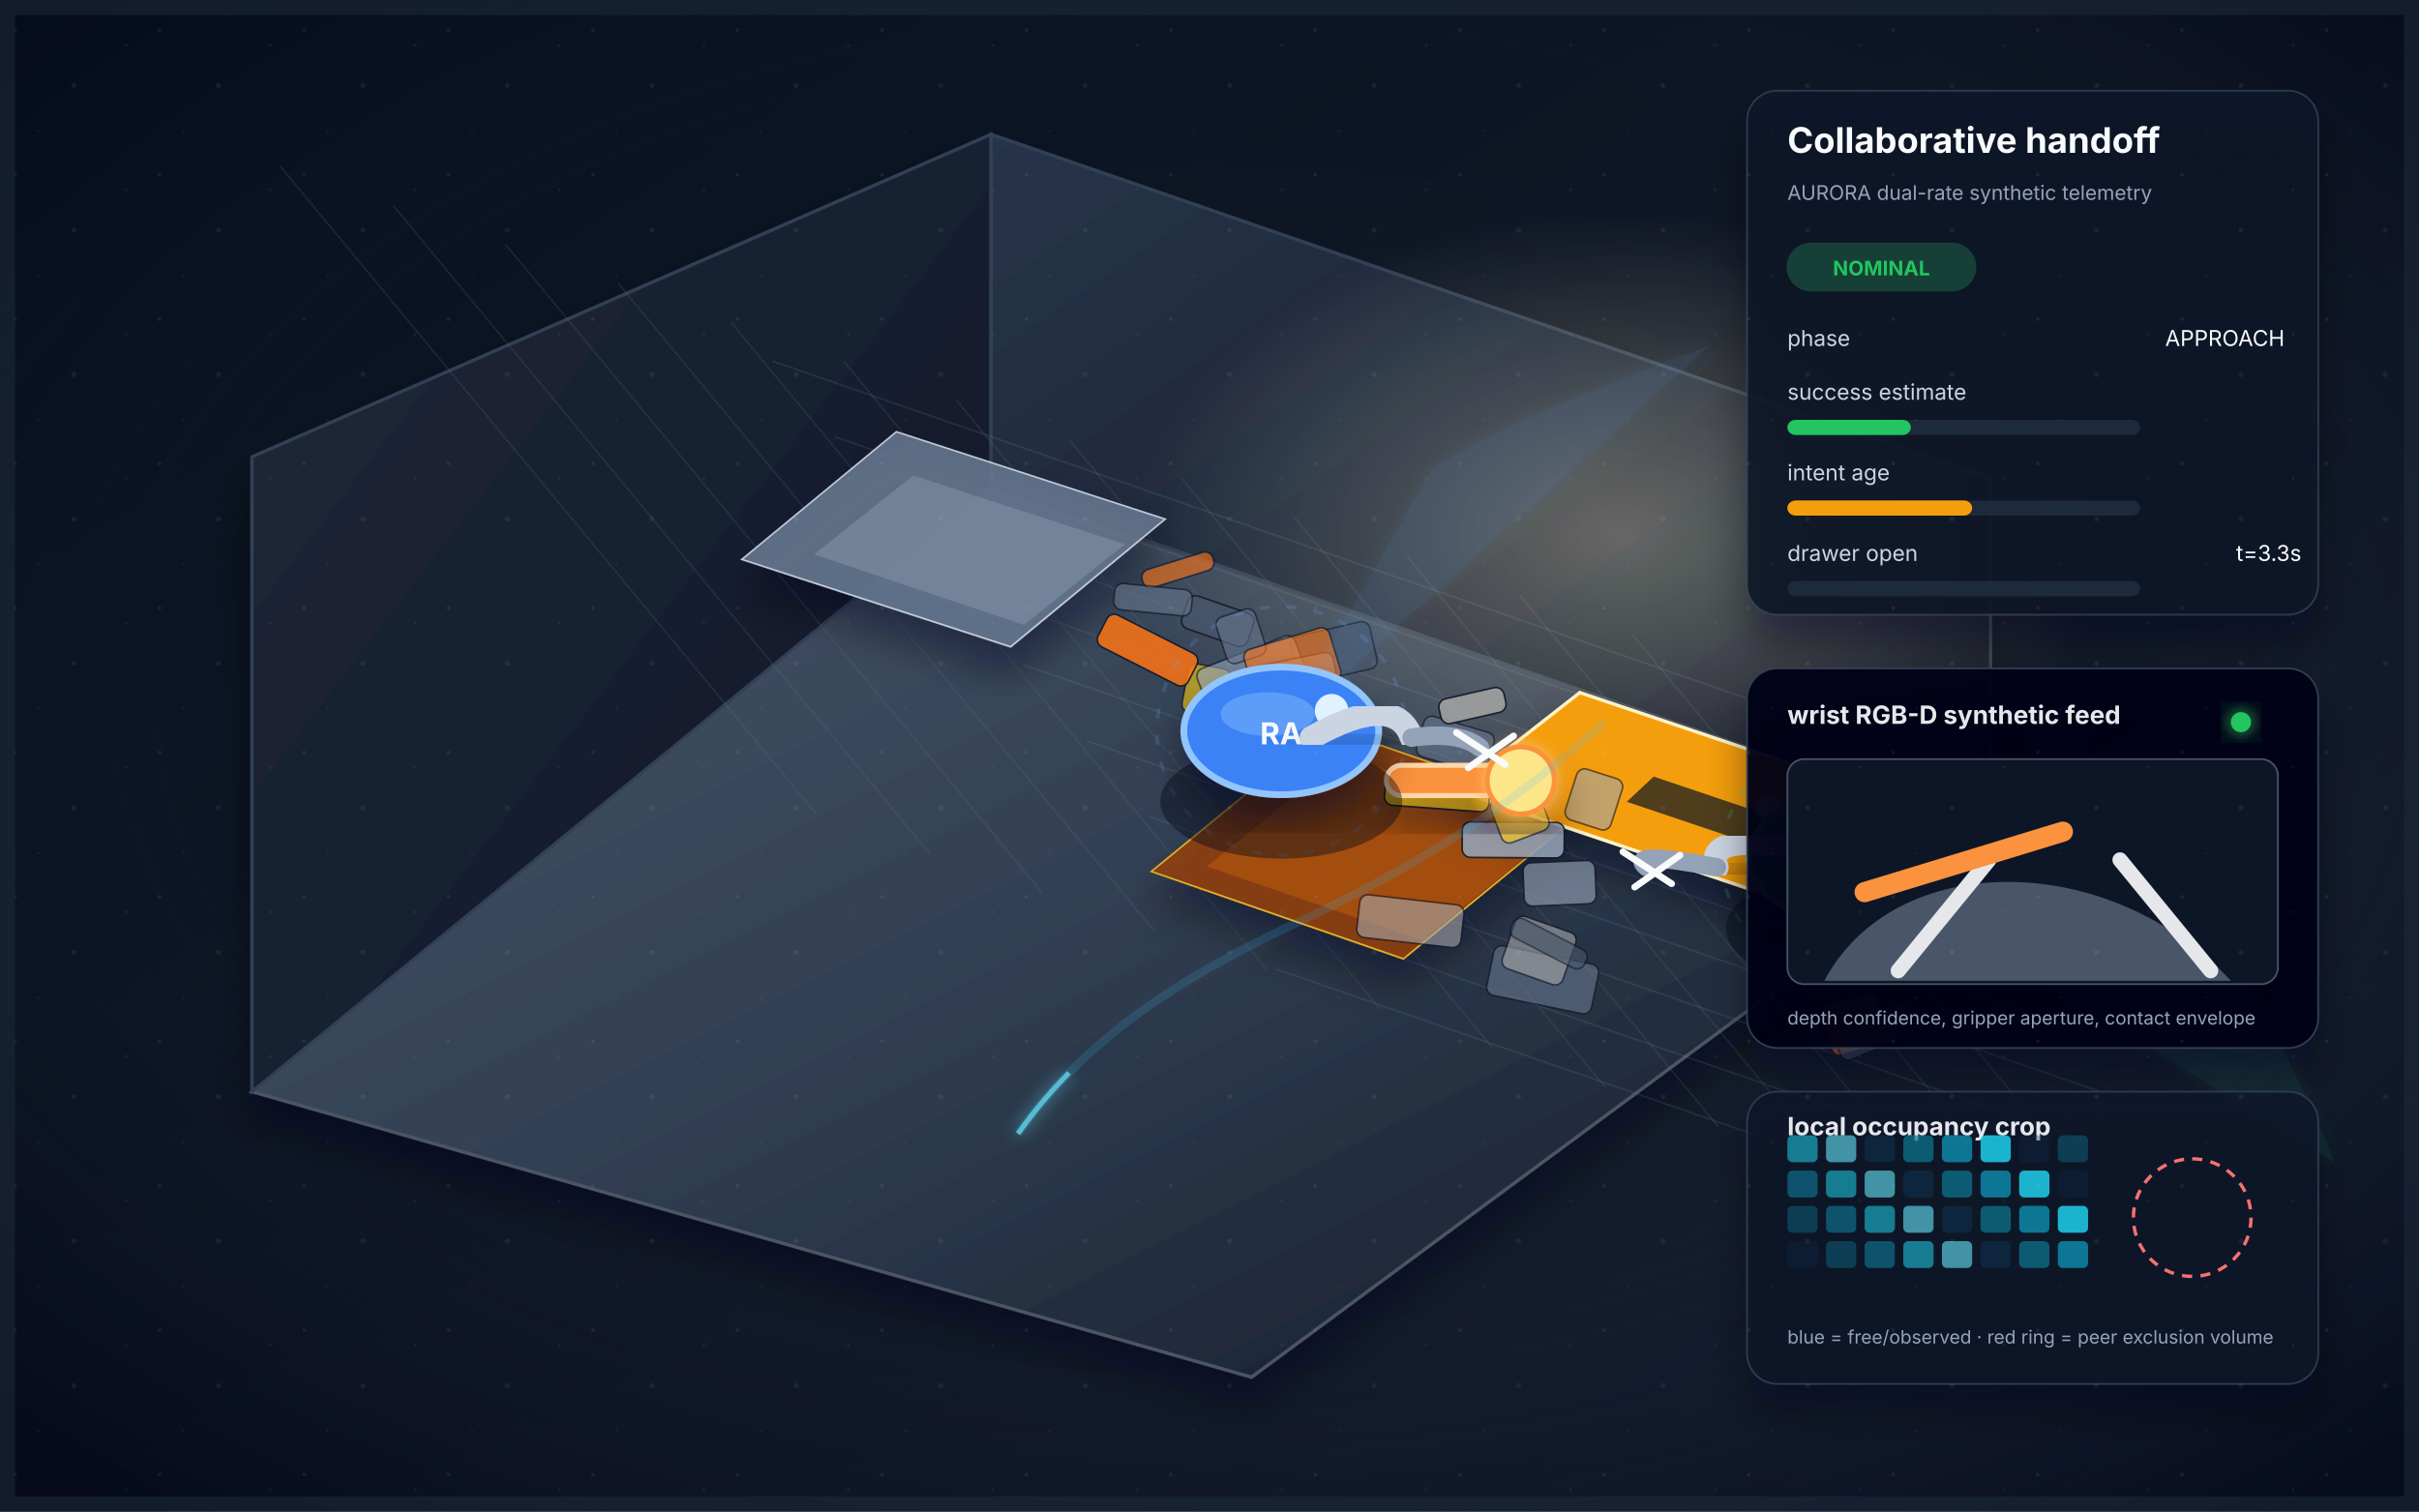
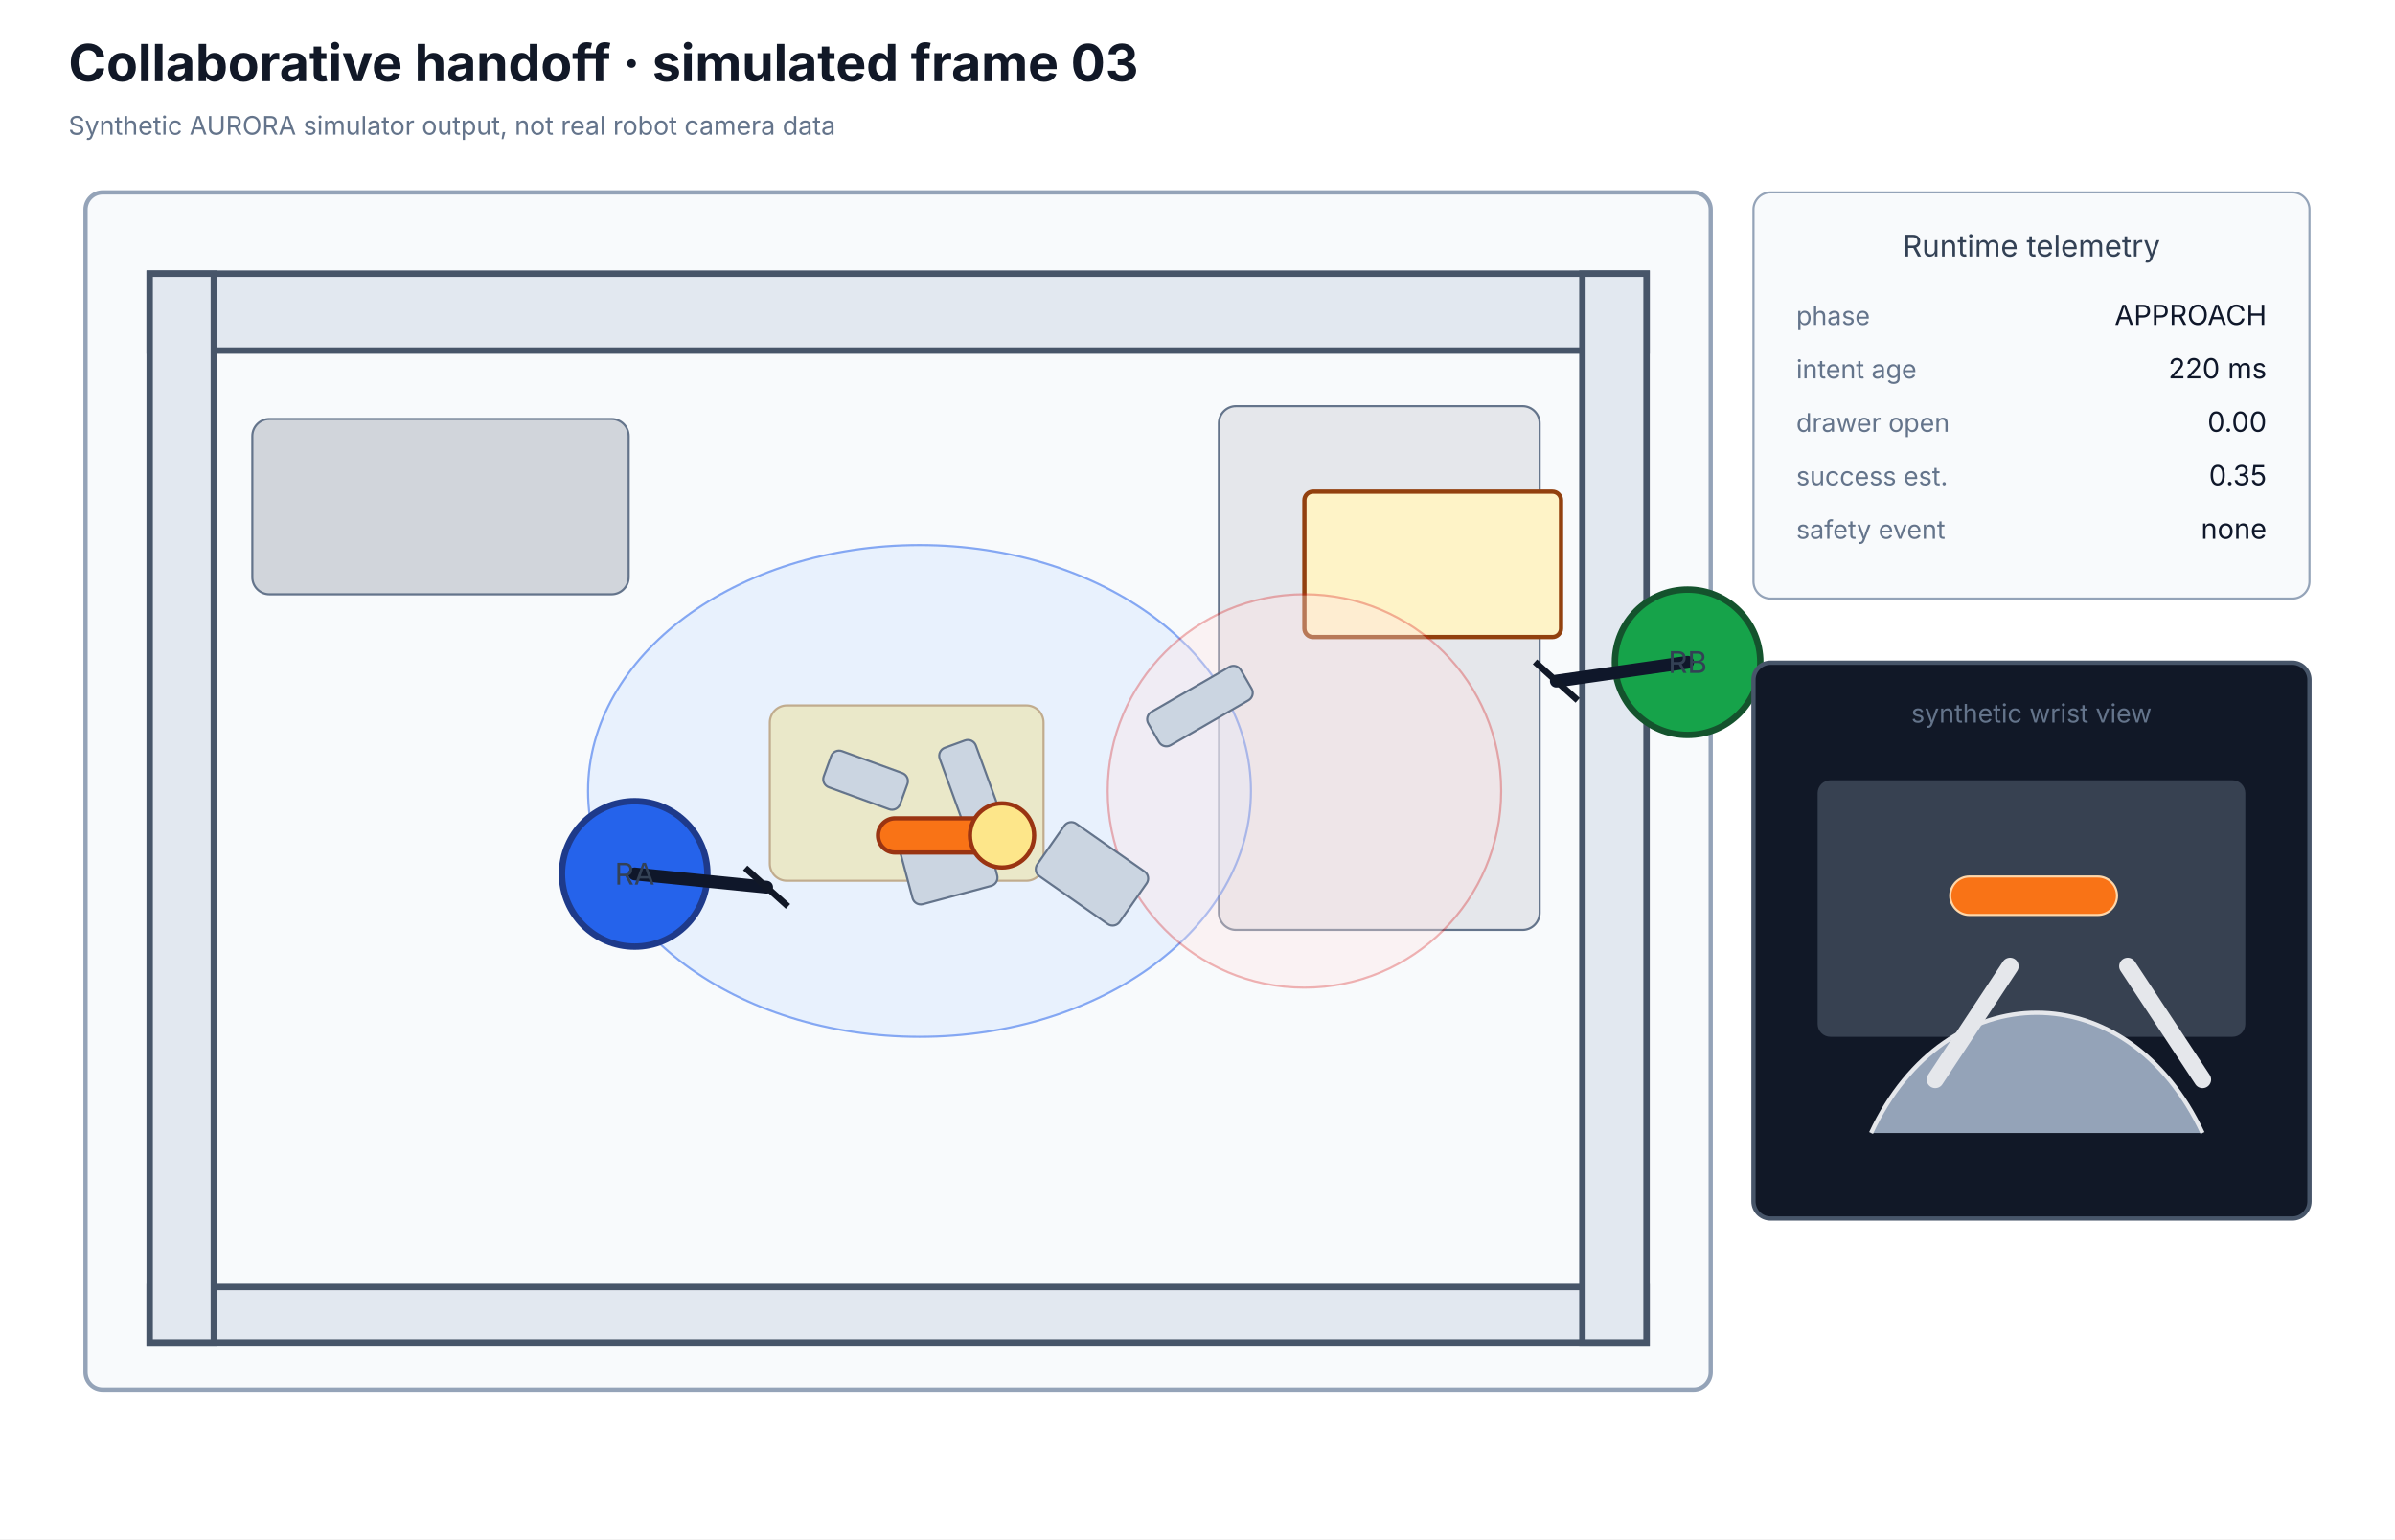
- <svg xmlns="http://www.w3.org/2000/svg" width="1440" height="900" viewBox="0 0 1440 900">
-   <defs>
-     <linearGradient id="bg" x1="0" y1="0" x2="1" y2="1">
-       <stop offset="0" stop-color="#07111f" />
-       <stop offset="0.55" stop-color="#111827" />
-       <stop offset="1" stop-color="#172033" />
-     </linearGradient>
-     <radialGradient id="vignette" cx="50%" cy="46%" r="70%">
-       <stop offset="0" stop-color="#ffffff" stop-opacity="0.07" />
-       <stop offset="0.58" stop-color="#0f172a" stop-opacity="0" />
-       <stop offset="1" stop-color="#020617" stop-opacity="0.82" />
-     </radialGradient>
-     <linearGradient id="floorGrad" x1="0" y1="0" x2="1" y2="1">
-       <stop offset="0" stop-color="#475569" />
-       <stop offset="0.45" stop-color="#334155" />
-       <stop offset="1" stop-color="#111827" />
-     </linearGradient>
-     <linearGradient id="wallLeft" x1="0" y1="0" x2="1" y2="1">
-       <stop offset="0" stop-color="#1f2937" />
-       <stop offset="1" stop-color="#0f172a" />
-     </linearGradient>
-     <linearGradient id="wallRight" x1="0" y1="0" x2="1" y2="1">
-       <stop offset="0" stop-color="#273449" />
-       <stop offset="1" stop-color="#111827" />
-     </linearGradient>
-     <radialGradient id="lamp" cx="50%" cy="50%" r="50%">
-       <stop offset="0" stop-color="#fef3c7" stop-opacity="0.60" />
-       <stop offset="1" stop-color="#fef3c7" stop-opacity="0" />
-     </radialGradient>
-     <pattern id="dust" width="86" height="86" patternUnits="userSpaceOnUse">
-       <circle cx="9" cy="18" r="1.1" fill="#e5e7eb" opacity="0.22" />
-       <circle cx="44" cy="51" r="1.5" fill="#f8fafc" opacity="0.18" />
-       <circle cx="75" cy="27" r="0.9" fill="#cbd5e1" opacity="0.18" />
-       <circle cx="23" cy="78" r="0.7" fill="#fef3c7" opacity="0.16" />
-     </pattern>
-     <filter id="softShadow" x="-30%" y="-30%" width="160%" height="160%">
-       <feDropShadow dx="0" dy="16" stdDeviation="12" flood-color="#020617" flood-opacity="0.45" />
-     </filter>
-     <filter id="glow" x="-50%" y="-50%" width="200%" height="200%">
-       <feGaussianBlur stdDeviation="5" result="coloredBlur" />
-       <feMerge>
-         <feMergeNode in="coloredBlur" />
-         <feMergeNode in="SourceGraphic" />
-       </feMerge>
-     </filter>
-   </defs>
-   <rect width="1440" height="900" fill="url(#bg)" />
-   <rect width="1440" height="900" fill="url(#vignette)" opacity="0.95" />
-   <g filter="url(#softShadow)">
-     <path d="M150 650 L590 290 L1185 495 L745 820 Z" fill="url(#floorGrad)" stroke="#4b5563" stroke-width="2" />
-     <path d="M150 650 L150 272 L590 80 L590 290 Z" fill="url(#wallLeft)" stroke="#334155" stroke-width="2" />
-     <path d="M590 80 L1185 285 L1185 495 L590 290 Z" fill="url(#wallRight)" stroke="#334155" stroke-width="2" />
-   </g>
-   <line x1="166.9" y1="99.1" x2="486.1" y2="484.8" stroke="#64748b" stroke-width="1" opacity="0.18" />
-   <line x1="234.0" y1="122.3" x2="553.2" y2="508.0" stroke="#64748b" stroke-width="1" opacity="0.18" />
-   <line x1="301.0" y1="145.6" x2="620.2" y2="531.3" stroke="#64748b" stroke-width="1" opacity="0.18" />
-   <line x1="368.1" y1="168.8" x2="687.3" y2="554.5" stroke="#64748b" stroke-width="1" opacity="0.18" />
-   <line x1="435.2" y1="192.0" x2="754.4" y2="577.7" stroke="#64748b" stroke-width="1" opacity="0.18" />
-   <line x1="502.3" y1="215.2" x2="821.5" y2="600.9" stroke="#64748b" stroke-width="1" opacity="0.18" />
-   <line x1="569.4" y1="238.4" x2="888.6" y2="624.1" stroke="#64748b" stroke-width="1" opacity="0.18" />
-   <line x1="636.4" y1="261.7" x2="955.6" y2="647.4" stroke="#64748b" stroke-width="1" opacity="0.18" />
-   <line x1="703.5" y1="284.9" x2="1022.7" y2="670.6" stroke="#64748b" stroke-width="1" opacity="0.18" />
-   <line x1="770.6" y1="308.1" x2="1089.8" y2="693.8" stroke="#64748b" stroke-width="1" opacity="0.18" />
-   <line x1="837.7" y1="331.3" x2="1156.9" y2="717.0" stroke="#64748b" stroke-width="1" opacity="0.18" />
-   <line x1="904.8" y1="354.5" x2="1224.0" y2="740.2" stroke="#64748b" stroke-width="1" opacity="0.18" />
-   <line x1="971.8" y1="377.8" x2="1291.0" y2="763.5" stroke="#64748b" stroke-width="1" opacity="0.18" />
-   <line x1="459.8" y1="215.0" x2="1068.2" y2="425.6" stroke="#94a3b8" stroke-width="1" opacity="0.14" />
-   <line x1="497.2" y1="260.2" x2="1105.6" y2="470.8" stroke="#94a3b8" stroke-width="1" opacity="0.14" />
-   <line x1="534.7" y1="305.5" x2="1143.1" y2="516.1" stroke="#94a3b8" stroke-width="1" opacity="0.14" />
-   <line x1="572.1" y1="350.7" x2="1180.5" y2="561.3" stroke="#94a3b8" stroke-width="1" opacity="0.14" />
-   <line x1="609.6" y1="396.0" x2="1218.0" y2="606.6" stroke="#94a3b8" stroke-width="1" opacity="0.14" />
-   <line x1="647.0" y1="441.2" x2="1255.4" y2="651.8" stroke="#94a3b8" stroke-width="1" opacity="0.14" />
-   <line x1="684.4" y1="486.4" x2="1292.8" y2="697.0" stroke="#94a3b8" stroke-width="1" opacity="0.14" />
-   <line x1="721.9" y1="531.7" x2="1330.3" y2="742.3" stroke="#94a3b8" stroke-width="1" opacity="0.14" />
-   <line x1="759.3" y1="576.9" x2="1367.7" y2="787.5" stroke="#94a3b8" stroke-width="1" opacity="0.14" />
-   <ellipse cx="965" cy="318" rx="290" ry="190" fill="url(#lamp)" opacity="0.55" />
-   <g filter="url(#softShadow)">
-     <path d="M533.6 257.1 l160 52 l-92 76 l-160 -52z" fill="#64748b" stroke="#cbd5e1" opacity="0.92" />
-     <path d="M543.6 283.1 l126 41 l-60 48 l-125 -42z" fill="#94a3b8" opacity="0.35" />
-   </g>
-   <g filter="url(#softShadow)">
-     <path d="M790.4 432.9 l150 52 l-105 86 l-150 -52z" fill="#92400e" stroke="#fbbf24" opacity="0.86" />
-     <path d="M800.4 449.9 l128 44 l-82 66 l-128 -44z" fill="#b45309" opacity="0.65" />
-   </g>
-   <g filter="url(#softShadow)">
-     <path d="M940.4 412.4 l190 64 l-74 58 l-190 -64z" fill="#f59e0b" stroke="#fef3c7" stroke-width="2" />
-     <path d="M984.4 462.4 l86 29 l-16 15 l-86 -29z" fill="#111827" opacity="0.72" />
-     <circle cx="1053.4" cy="481.4" r="8" fill="#fef3c7" />
-   </g>
-   <rect x="870.5" y="489.3" width="60.8" height="21.2" rx="5" fill="#94a3b8" stroke="#111827" opacity="0.86" transform="rotate(0.4 870.5 489.3)" />
-   <rect x="849.0" y="425.2" width="43.5" height="25.1" rx="5" fill="#64748b" stroke="#111827" opacity="0.62" transform="rotate(16.4 849.0 425.2)" />
-   <rect x="708.2" y="394.4" width="25.8" height="29.4" rx="5" fill="#facc15" stroke="#111827" opacity="0.62" transform="rotate(10.8 708.2 394.4)" />
-   <rect x="810.0" y="532.2" width="62.5" height="25.7" rx="5" fill="#a3a3a3" stroke="#111827" opacity="0.62" transform="rotate(6.5 810.0 532.2)" />
-   <rect x="678.4" y="340.5" width="44.2" height="11.4" rx="5" fill="#f97316" stroke="#111827" opacity="0.62" transform="rotate(-17.3 678.4 340.5)" />
-   <rect x="708.7" y="353.3" width="41.5" height="20.6" rx="5" fill="#475569" stroke="#111827" opacity="0.86" transform="rotate(19.2 708.7 353.3)" />
-   <rect x="906.4" y="513.9" width="43.0" height="25.9" rx="5" fill="#94a3b8" stroke="#111827" opacity="0.62" transform="rotate(-2.4 906.4 513.9)" />
-   <rect x="890.1" y="562.2" width="63.8" height="30.2" rx="5" fill="#64748b" stroke="#111827" opacity="0.62" transform="rotate(11.6 890.1 562.2)" />
-   <rect x="767.7" y="403.9" width="34.1" height="11.7" rx="5" fill="#facc15" stroke="#111827" opacity="0.62" transform="rotate(14.9 767.7 403.9)" />
-   <rect x="903.7" y="544.1" width="38.2" height="33.0" rx="5" fill="#a3a3a3" stroke="#111827" opacity="0.62" transform="rotate(19.4 903.7 544.1)" />
-   <rect x="661.1" y="364.0" width="60.2" height="21.3" rx="5" fill="#f97316" stroke="#111827" opacity="0.86" transform="rotate(26.9 661.1 364.0)" />
-   <rect x="767.2" y="380.0" width="48.4" height="28.7" rx="5" fill="#475569" stroke="#111827" opacity="0.62" transform="rotate(-12.9 767.2 380.0)" />
-   <rect x="711.0" y="399.8" width="62.5" height="28.2" rx="5" fill="#94a3b8" stroke="#111827" opacity="0.62" transform="rotate(-21.4 711.0 399.8)" />
-   <rect x="722.6" y="368.8" width="24.5" height="29.1" rx="5" fill="#64748b" stroke="#111827" opacity="0.62" transform="rotate(-18.1 722.6 368.8)" />
-   <rect x="885.8" y="477.6" width="30.0" height="27.6" rx="5" fill="#facc15" stroke="#111827" opacity="0.62" transform="rotate(-20.7 885.8 477.6)" />
-   <rect x="855.5" y="417.2" width="39.7" height="15.1" rx="5" fill="#a3a3a3" stroke="#111827" opacity="0.86" transform="rotate(-12.9 855.5 417.2)" />
-   <rect x="1083.0" y="599.7" width="34.8" height="31.2" rx="5" fill="#f97316" stroke="#111827" opacity="0.62" transform="rotate(-16.2 1083.0 599.7)" />
-   <rect x="903.1" y="545.1" width="49.0" height="12.4" rx="5" fill="#475569" stroke="#111827" opacity="0.62" transform="rotate(27.4 903.1 545.1)" />
-   <rect x="739.3" y="398.4" width="54.5" height="17.9" rx="5" fill="#94a3b8" stroke="#111827" opacity="0.62" transform="rotate(-11.4 739.3 398.4)" />
-   <rect x="664.0" y="346.9" width="46.5" height="15.8" rx="5" fill="#64748b" stroke="#111827" opacity="0.62" transform="rotate(5.7 664.0 346.9)" />
-   <rect x="825.4" y="457.6" width="62.3" height="21.6" rx="5" fill="#facc15" stroke="#111827" opacity="0.86" transform="rotate(4.2 825.4 457.6)" />
-   <rect x="940.1" y="456.5" width="28.5" height="31.8" rx="5" fill="#a3a3a3" stroke="#111827" opacity="0.62" transform="rotate(17.8 940.1 456.5)" />
-   <rect x="739.2" y="388.0" width="53.1" height="32.6" rx="5" fill="#f97316" stroke="#111827" opacity="0.62" transform="rotate(-17.0 739.2 388.0)" />
-   <rect x="1090.0" y="614.0" width="47.3" height="20.1" rx="5" fill="#475569" stroke="#111827" opacity="0.62" transform="rotate(-22.2 1090.0 614.0)" />
-   <path d="M762.7 435.2 l90.0 -155.9 q46 -30 164.4 -73.2 z" fill="#60a5fa" opacity="0.10" filter="url(#glow)" />
-   <circle cx="762.7" cy="435.2" r="74" fill="none" stroke="#60a5fa" stroke-width="2" opacity="0.20" stroke-dasharray="6 10" />
-   <path d="M1099.3 510.8 l174.7 43.5 q46 -30 115.7 137.9 z" fill="#34d399" opacity="0.10" filter="url(#glow)" />
-   <circle cx="1099.3" cy="510.8" r="74" fill="none" stroke="#34d399" stroke-width="2" opacity="0.20" stroke-dasharray="6 10" />
-   <g filter="url(#softShadow)">
-     <rect x="825.3" y="455.7" width="88" height="18" rx="9" fill="#fb923c" stroke="#fed7aa" stroke-width="3" />
-     <circle cx="905.3" cy="464.7" r="20" fill="#fde68a" stroke="#fb923c" stroke-width="3" filter="url(#glow)" />
-   </g>
-   <ellipse cx="762.7" cy="477.2" rx="72" ry="34" fill="#020617" opacity="0.42" />
-   <g filter="url(#softShadow)">
-     <ellipse cx="762.7" cy="435.2" rx="58" ry="38" fill="#3b82f6" stroke="#93c5fd" stroke-width="4" />
-     <ellipse cx="754.7" cy="425.2" rx="28" ry="13" fill="#93c5fd" opacity="0.38" />
-     <circle cx="792.7" cy="423.2" r="10" fill="#e0f2fe" />
-     <text x="762.7" y="443.2" font-family="Inter,Arial,sans-serif" font-size="18" font-weight="700" text-anchor="middle" fill="#f8fafc">RA</text>
-   </g>
-   <path d="M780.7 439.2 Q830.3 411.2 840.3 439.2" stroke="#cbd5e1" stroke-width="14" stroke-linecap="round" fill="none" filter="url(#softShadow)" />
-   <path d="M840.3 439.2 Q869.0 435.2 881.0 445.2" stroke="#94a3b8" stroke-width="11" stroke-linecap="round" fill="none" />
-   <path d="M867.0 436.2 L896.0 455.2 M874.0 457.2 L901.0 438.2" stroke="#f8fafc" stroke-width="4" stroke-linecap="round" />
-   <ellipse cx="1099.3" cy="552.8" rx="72" ry="34" fill="#020617" opacity="0.42" />
-   <g filter="url(#softShadow)">
-     <ellipse cx="1099.3" cy="510.8" rx="58" ry="38" fill="#22c55e" stroke="#86efac" stroke-width="4" />
-     <ellipse cx="1091.3" cy="500.8" rx="28" ry="13" fill="#86efac" opacity="0.38" />
-     <circle cx="1129.3" cy="498.8" r="10" fill="#e0f2fe" />
-     <text x="1099.3" y="518.8" font-family="Inter,Arial,sans-serif" font-size="18" font-weight="700" text-anchor="middle" fill="#f8fafc">RB</text>
-   </g>
-   <path d="M1117.3 514.8 Q1012.0 488.4 1022.0 516.4" stroke="#cbd5e1" stroke-width="14" stroke-linecap="round" fill="none" filter="url(#softShadow)" />
-   <path d="M1022.0 516.4 Q968.1 506.2 980.1 516.2" stroke="#94a3b8" stroke-width="11" stroke-linecap="round" fill="none" />
-   <path d="M966.1 507.2 L995.1 526.2 M973.1 528.2 L1000.1 509.2" stroke="#f8fafc" stroke-width="4" stroke-linecap="round" />
-   <path d="M606 675 C652 610, 718 575, 775 548 C845 515, 900 480, 955 430" fill="none" stroke="#38bdf8" stroke-width="5" opacity="0.16" />
-   <path d="M606 675 C652 610, 718 575, 775 548 C845 515, 900 480, 955 430" fill="none" stroke="#67e8f9" stroke-width="3" opacity="0.72" stroke-dasharray="47.3 800" filter="url(#glow)" />
-   <g filter="url(#softShadow)">
-     <rect x="1040" y="54" width="340" height="312" rx="18" fill="#0f172a" opacity="0.88" stroke="#334155" />
-     <text x="1064" y="91" font-family="Inter,Arial,sans-serif" font-size="21" font-weight="700" fill="#f8fafc">Collaborative handoff</text>
-     <text x="1064" y="119" font-family="Inter,Arial,sans-serif" font-size="12" fill="#94a3b8">AURORA dual-rate synthetic telemetry</text>
-     <rect x="1064" y="145" width="112" height="28" rx="14" fill="#22c55e" opacity="0.23" stroke="#22c55e" />
-     <text x="1120" y="164" font-family="Inter,Arial,sans-serif" font-size="12" font-weight="700" text-anchor="middle" fill="#22c55e">NOMINAL</text>
-     <text x="1064" y="206" font-family="Inter,Arial,sans-serif" font-size="13" fill="#cbd5e1">phase</text>
-     <text x="1360" y="206" font-family="Inter,Arial,sans-serif" font-size="13" text-anchor="end" fill="#f8fafc">APPROACH</text>
-     <text x="1064" y="238" font-family="Inter,Arial,sans-serif" font-size="13" fill="#cbd5e1">success estimate</text>
-     <rect x="1064" y="250" width="210" height="9" rx="5" fill="#1e293b" />
-     <rect x="1064" y="250" width="73.5" height="9" rx="5" fill="#22c55e" />
-     <text x="1064" y="286" font-family="Inter,Arial,sans-serif" font-size="13" fill="#cbd5e1">intent age</text>
-     <rect x="1064" y="298" width="210" height="9" rx="5" fill="#1e293b" />
-     <rect x="1064" y="298" width="110.0" height="9" rx="5" fill="#f59e0b" />
-     <text x="1064" y="334" font-family="Inter,Arial,sans-serif" font-size="13" fill="#cbd5e1">drawer open</text>
-     <rect x="1064" y="346" width="210" height="9" rx="5" fill="#1e293b" />
-     <rect x="1064" y="346" width="0.0" height="9" rx="5" fill="#38bdf8" />
-     <text x="1370" y="334" font-family="Inter,Arial,sans-serif" font-size="13" text-anchor="end" fill="#f8fafc">t=3.3s</text>
-   </g>
-   <g filter="url(#softShadow)">
-     <rect x="1040" y="398" width="340" height="226" rx="18" fill="#020617" opacity="0.94" stroke="#334155" />
-     <text x="1064" y="431" font-family="Inter,Arial,sans-serif" font-size="15" font-weight="700" fill="#e5e7eb">wrist RGB-D synthetic feed</text>
-     <rect x="1064" y="452" width="292" height="134" rx="10" fill="#111827" stroke="#475569" />
-     <path d="M1086 584 C1128 505, 1256 506, 1328 584" fill="#64748b" opacity="0.68" />
-     <line x1="1130" y1="578" x2="1184" y2="512" stroke="#e5e7eb" stroke-width="9" stroke-linecap="round" />
-     <line x1="1262" y1="512" x2="1316" y2="578" stroke="#e5e7eb" stroke-width="9" stroke-linecap="round" />
-     <path d="M1110 531.2 L1228 495.2" stroke="#fb923c" stroke-width="12" stroke-linecap="round" />
-     <circle cx="1334" cy="430" r="6" fill="#22c55e" filter="url(#glow)" />
-     <text x="1064" y="610" font-family="Inter,Arial,sans-serif" font-size="11" fill="#94a3b8">depth confidence, gripper aperture, contact envelope</text>
-   </g>
-   <g filter="url(#softShadow)">
-     <rect x="1040" y="650" width="340" height="174" rx="18" fill="#0f172a" opacity="0.88" stroke="#334155" />
-     <text x="1064" y="676" font-family="Inter,Arial,sans-serif" font-size="15" font-weight="700" fill="#e5e7eb">local occupancy crop</text>
-     <rect x="1064" y="676" width="18" height="16" rx="3" fill="#22d3ee" opacity="0.53" />
-     <rect x="1087" y="676" width="18" height="16" rx="3" fill="#67e8f9" opacity="0.59" />
-     <rect x="1110" y="676" width="18" height="16" rx="3" fill="#082f49" opacity="0.65" />
-     <rect x="1133" y="676" width="18" height="16" rx="3" fill="#0e7490" opacity="0.71" />
-     <rect x="1156" y="676" width="18" height="16" rx="3" fill="#0891b2" opacity="0.77" />
-     <rect x="1179" y="676" width="18" height="16" rx="3" fill="#22d3ee" opacity="0.83" />
-     <rect x="1202" y="676" width="18" height="16" rx="3" fill="#082f49" opacity="0.35" />
-     <rect x="1225" y="676" width="18" height="16" rx="3" fill="#0e7490" opacity="0.41" />
-     <rect x="1064" y="697" width="18" height="16" rx="3" fill="#0891b2" opacity="0.47" />
-     <rect x="1087" y="697" width="18" height="16" rx="3" fill="#22d3ee" opacity="0.53" />
-     <rect x="1110" y="697" width="18" height="16" rx="3" fill="#67e8f9" opacity="0.59" />
-     <rect x="1133" y="697" width="18" height="16" rx="3" fill="#082f49" opacity="0.65" />
-     <rect x="1156" y="697" width="18" height="16" rx="3" fill="#0e7490" opacity="0.71" />
-     <rect x="1179" y="697" width="18" height="16" rx="3" fill="#0891b2" opacity="0.77" />
-     <rect x="1202" y="697" width="18" height="16" rx="3" fill="#22d3ee" opacity="0.83" />
-     <rect x="1225" y="697" width="18" height="16" rx="3" fill="#082f49" opacity="0.35" />
-     <rect x="1064" y="718" width="18" height="16" rx="3" fill="#0e7490" opacity="0.41" />
-     <rect x="1087" y="718" width="18" height="16" rx="3" fill="#0891b2" opacity="0.47" />
-     <rect x="1110" y="718" width="18" height="16" rx="3" fill="#22d3ee" opacity="0.53" />
-     <rect x="1133" y="718" width="18" height="16" rx="3" fill="#67e8f9" opacity="0.59" />
-     <rect x="1156" y="718" width="18" height="16" rx="3" fill="#082f49" opacity="0.65" />
-     <rect x="1179" y="718" width="18" height="16" rx="3" fill="#0e7490" opacity="0.71" />
-     <rect x="1202" y="718" width="18" height="16" rx="3" fill="#0891b2" opacity="0.77" />
-     <rect x="1225" y="718" width="18" height="16" rx="3" fill="#22d3ee" opacity="0.83" />
-     <rect x="1064" y="739" width="18" height="16" rx="3" fill="#082f49" opacity="0.35" />
-     <rect x="1087" y="739" width="18" height="16" rx="3" fill="#0e7490" opacity="0.41" />
-     <rect x="1110" y="739" width="18" height="16" rx="3" fill="#0891b2" opacity="0.47" />
-     <rect x="1133" y="739" width="18" height="16" rx="3" fill="#22d3ee" opacity="0.53" />
-     <rect x="1156" y="739" width="18" height="16" rx="3" fill="#67e8f9" opacity="0.59" />
-     <rect x="1179" y="739" width="18" height="16" rx="3" fill="#082f49" opacity="0.65" />
-     <rect x="1202" y="739" width="18" height="16" rx="3" fill="#0e7490" opacity="0.71" />
-     <rect x="1225" y="739" width="18" height="16" rx="3" fill="#0891b2" opacity="0.77" />
-     <rect x="1270" y="690" width="70" height="70" rx="35" fill="none" stroke="#f87171" stroke-width="2" stroke-dasharray="6 5" />
-     <text x="1064" y="800" font-family="Inter,Arial,sans-serif" font-size="11" fill="#94a3b8">blue = free/observed · red ring = peer exclusion volume</text>
-   </g>
-   <rect x="0" y="0" width="1440" height="900" fill="url(#dust)" opacity="0.33" />
-   <rect x="0" y="0" width="1440" height="900" fill="none" stroke="#1e293b" stroke-width="18" opacity="0.55" />
+ <svg xmlns="http://www.w3.org/2000/svg" width="1120" height="720" viewBox="0 0 1120 720">
+   <style>text{font-family:Inter,Arial,sans-serif}.title{font-size:24px;font-weight:700;fill:#111827}.label{font-size:14px;fill:#334155}.small{font-size:12px;fill:#64748b}.hud{font-size:13px;fill:#0f172a}.wall{fill:#e2e8f0;stroke:#475569;stroke-width:3}.floor{fill:#f8fafc}.zone{fill:#dbeafe;stroke:#2563eb;stroke-width:1;opacity:.55}.danger{fill:#fee2e2;stroke:#dc2626;stroke-width:1}.drawer{fill:#fef3c7;stroke:#92400e;stroke-width:2}.clutter{fill:#cbd5e1;stroke:#64748b;stroke-width:1}.tool{fill:#f97316;stroke:#9a3412;stroke-width:2}.robotA{fill:#2563eb;stroke:#1e3a8a;stroke-width:3}.robotB{fill:#16a34a;stroke:#14532d;stroke-width:3}.arm{stroke:#0f172a;stroke-width:6;stroke-linecap:round}.grip{stroke:#111827;stroke-width:3}</style>
+   <rect width="100%" height="100%" fill="#ffffff" />
+   <text x="32.0" y="38.0" class="title" text-anchor="start">Collaborative handoff · simulated frame 03</text>
+   <text x="32.0" y="63.0" class="small" text-anchor="start">Synthetic AURORA simulator output, not real robot camera data</text>
+   <rect x="40" y="90" width="760" height="560" rx="8" class="floor" stroke="#94a3b8" stroke-width="2" />
+   <rect x="70" y="128" width="700" height="36" class="wall" />
+   <rect x="70" y="602" width="700" height="26" class="wall" />
+   <rect x="70" y="128" width="30" height="500" class="wall" />
+   <rect x="740" y="128" width="30" height="500" class="wall" />
+   <rect x="118" y="196" width="176" height="82" rx="8" fill="#d1d5db" stroke="#64748b" />
+   <rect x="570" y="190" width="150" height="245" rx="8" fill="#e5e7eb" stroke="#64748b" />
+   <rect x="610.0" y="230" width="120.0" height="68" rx="4" class="drawer" />
+   <rect x="360" y="330" width="128" height="82" rx="8" fill="#fde68a" stroke="#a16207" />
+   <ellipse cx="430" cy="370" rx="155" ry="115" class="zone" />
+   <circle cx="610" cy="370" r="92" class="danger" opacity=".35" />
+   <rect x="390" y="350" width="38" height="18" rx="4" class="clutter" transform="rotate(20 390 350)" />
+   <rect x="420" y="395" width="41" height="30" rx="4" class="clutter" transform="rotate(-15 420 395)" />
+   <rect x="455" y="345" width="44" height="18" rx="4" class="clutter" transform="rotate(70 455 345)" />
+   <rect x="500" y="383" width="47" height="30" rx="4" class="clutter" transform="rotate(35 500 383)" />
+   <rect x="535" y="335" width="50" height="18" rx="4" class="clutter" transform="rotate(-30 535 335)" />
+   <rect x="410.6" y="382.8" width="68" height="16" rx="8" class="tool" />
+   <circle cx="468.6" cy="390.8" r="15" fill="#fde68a" stroke="#9a3412" stroke-width="2" />
+   <circle cx="296.8" cy="408.8" r="34" class="robotA" />
+   <line x1="296.8" y1="408.8" x2="358.5" y2="415.0" class="arm" />
+   <line x1="348.5" y1="406.0" x2="368.5" y2="424.0" class="grip" />
+   <text x="296.8" y="413.8" class="label" text-anchor="middle">RA</text>
+   <circle cx="789.2" cy="309.8" r="34" class="robotB" />
+   <line x1="789.2" y1="309.8" x2="727.8" y2="318.6" class="arm" />
+   <line x1="717.8" y1="309.6" x2="737.8" y2="327.6" class="grip" />
+   <text x="789.2" y="314.8" class="label" text-anchor="middle">RB</text>
+   <rect x="820" y="90" width="260" height="190" rx="8" fill="#f8fafc" stroke="#94a3b8" />
+   <text x="950.0" y="120.0" class="label" text-anchor="middle">Runtime telemetry</text>
+   <text x="840.0" y="152.0" class="small" text-anchor="start">phase</text>
+   <text x="1060.0" y="152.0" class="hud" text-anchor="end">APPROACH</text>
+   <text x="840.0" y="177.0" class="small" text-anchor="start">intent age</text>
+   <text x="1060.0" y="177.0" class="hud" text-anchor="end">220 ms</text>
+   <text x="840.0" y="202.0" class="small" text-anchor="start">drawer open</text>
+   <text x="1060.0" y="202.0" class="hud" text-anchor="end">0.00</text>
+   <text x="840.0" y="227.0" class="small" text-anchor="start">success est.</text>
+   <text x="1060.0" y="227.0" class="hud" text-anchor="end">0.35</text>
+   <text x="840.0" y="252.0" class="small" text-anchor="start">safety event</text>
+   <text x="1060.0" y="252.0" class="hud" text-anchor="end">none</text>
+   <rect x="820" y="310" width="260" height="260" rx="8" fill="#111827" stroke="#475569" stroke-width="2" />
+   <text x="950.0" y="338.0" class="small" text-anchor="middle">synthetic wrist view</text>
+   <rect x="850" y="365" width="200" height="120" rx="6" fill="#374151" />
+   <path d="M 875 530 C 910 455, 995 455, 1030 530" fill="#94a3b8" stroke="#e5e7eb" stroke-width="2" />
+   <line x1="905" y1="505" x2="940" y2="452" stroke="#e5e7eb" stroke-width="8" stroke-linecap="round" />
+   <line x1="995" y1="452" x2="1030" y2="505" stroke="#e5e7eb" stroke-width="8" stroke-linecap="round" />
+   <rect x="912" y="410" width="78" height="18" rx="9" fill="#f97316" stroke="#fed7aa" />
</svg>
